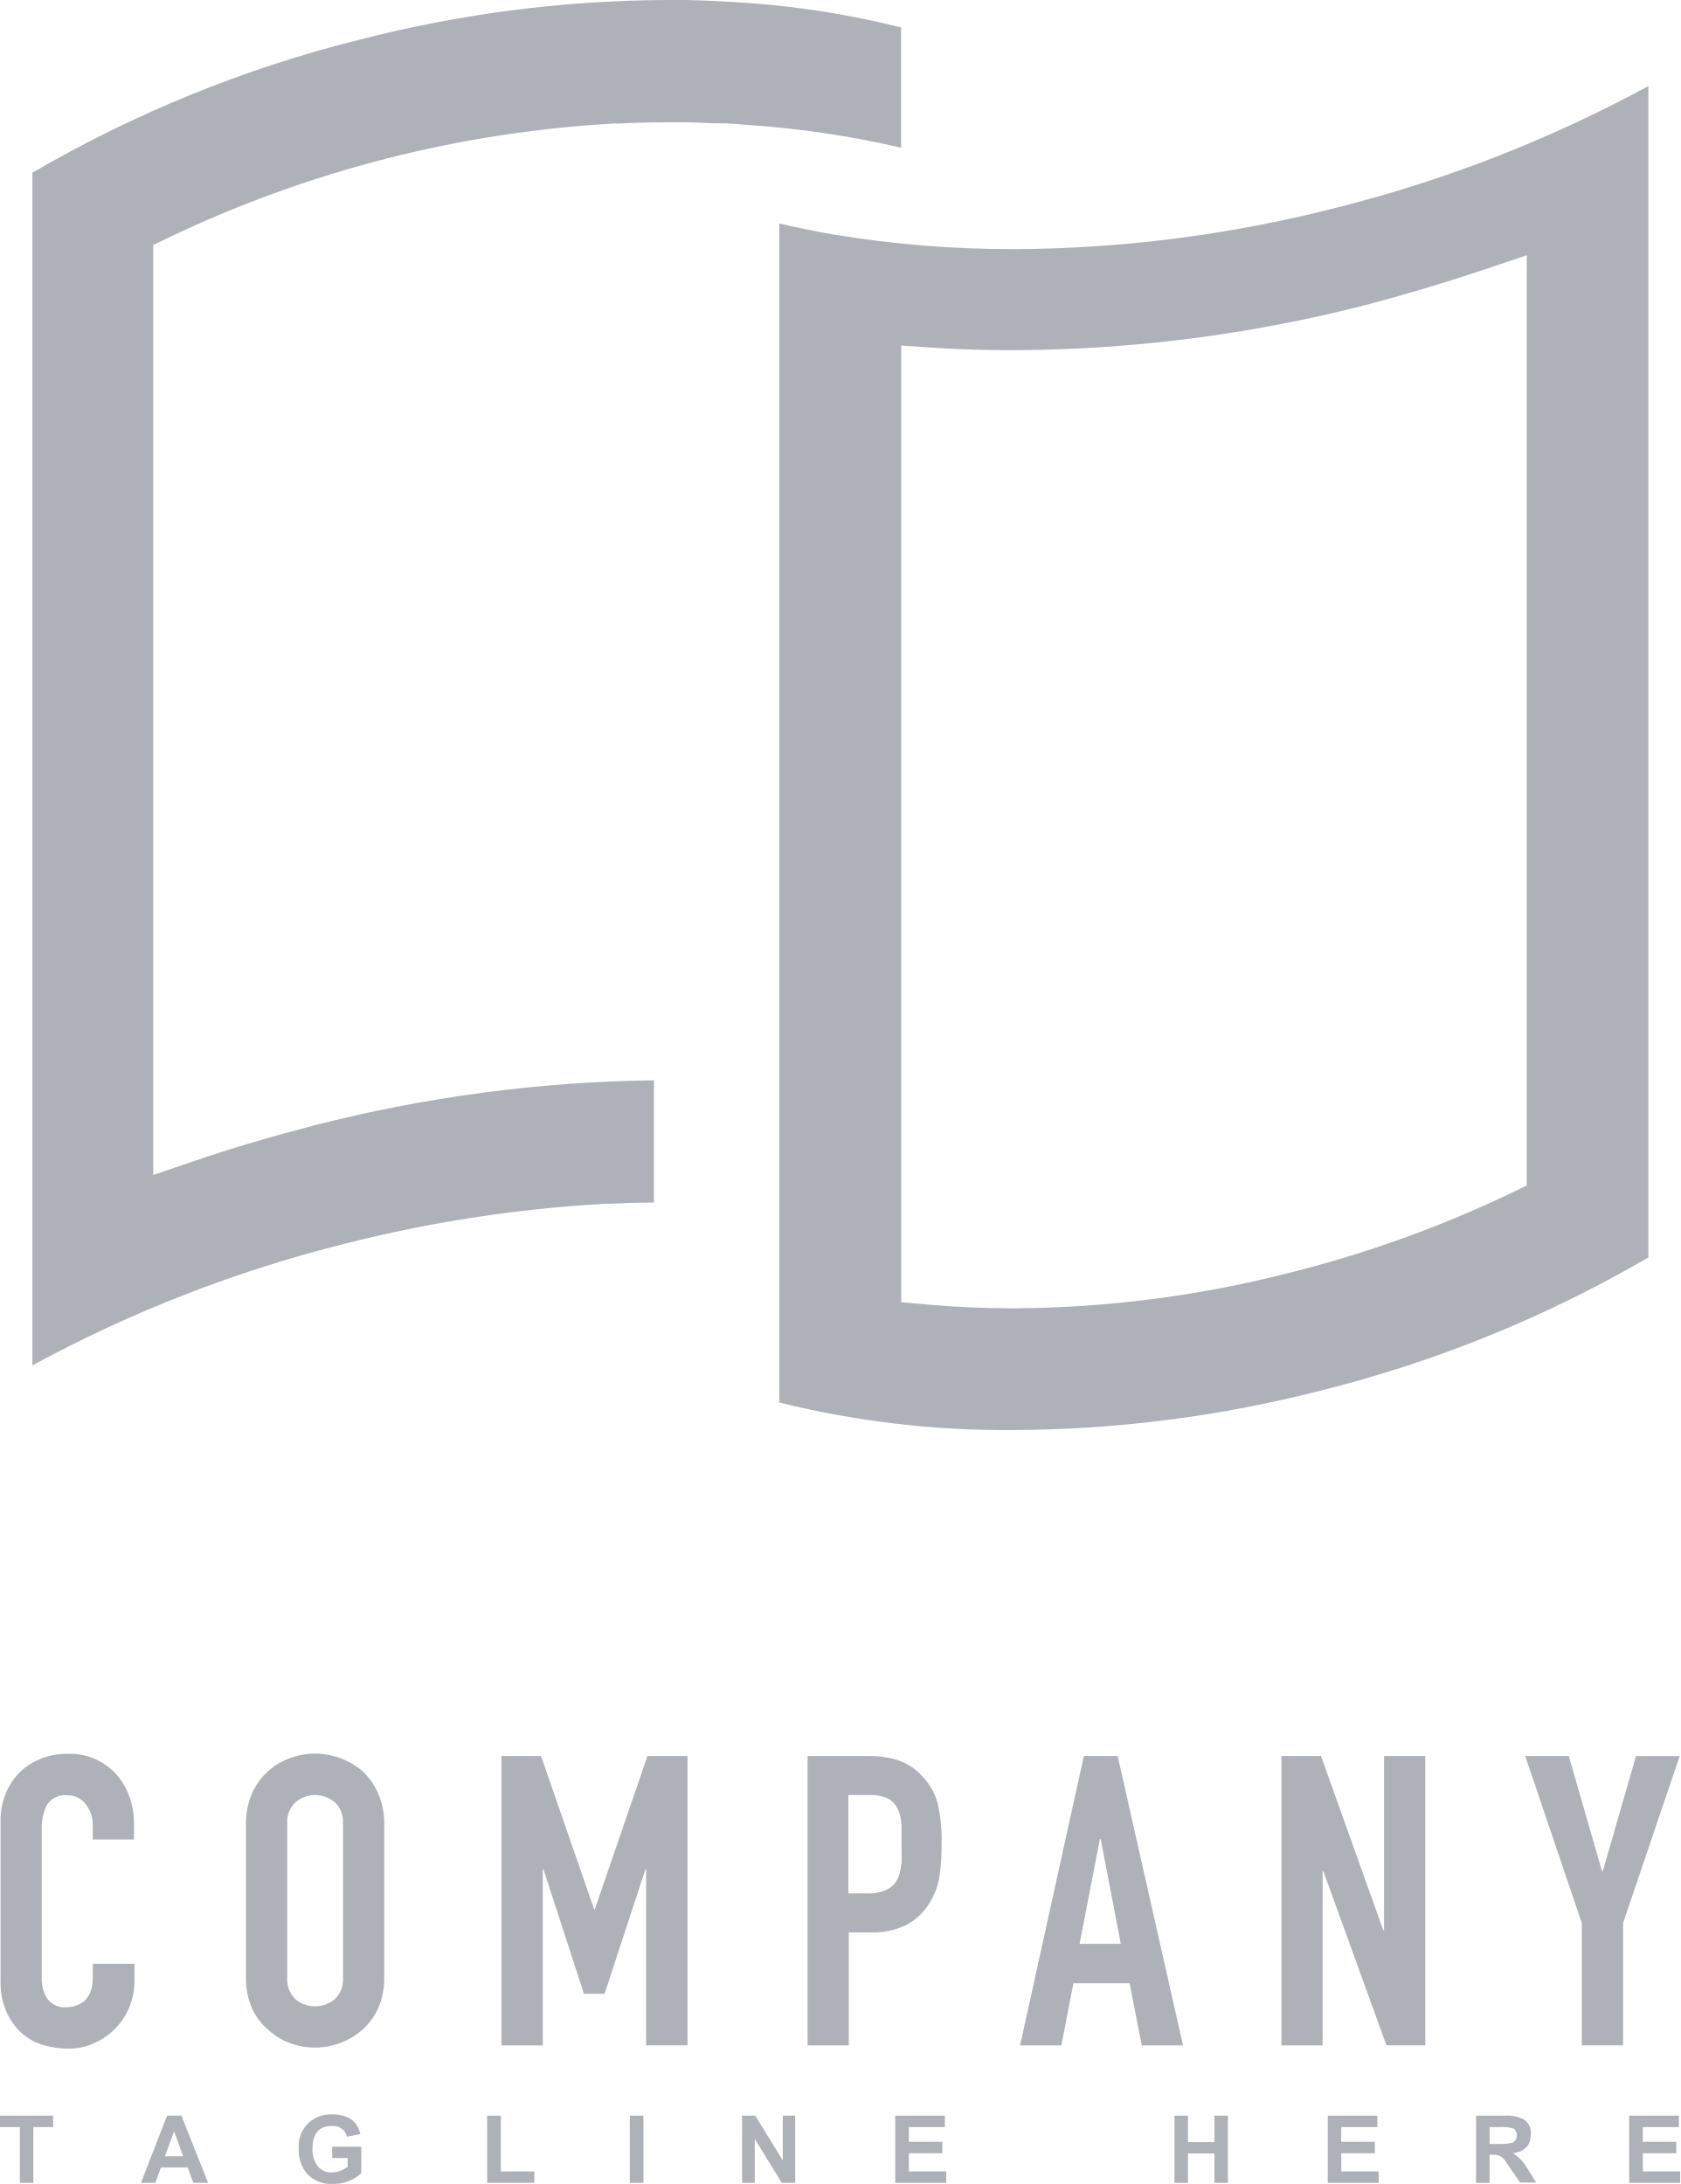
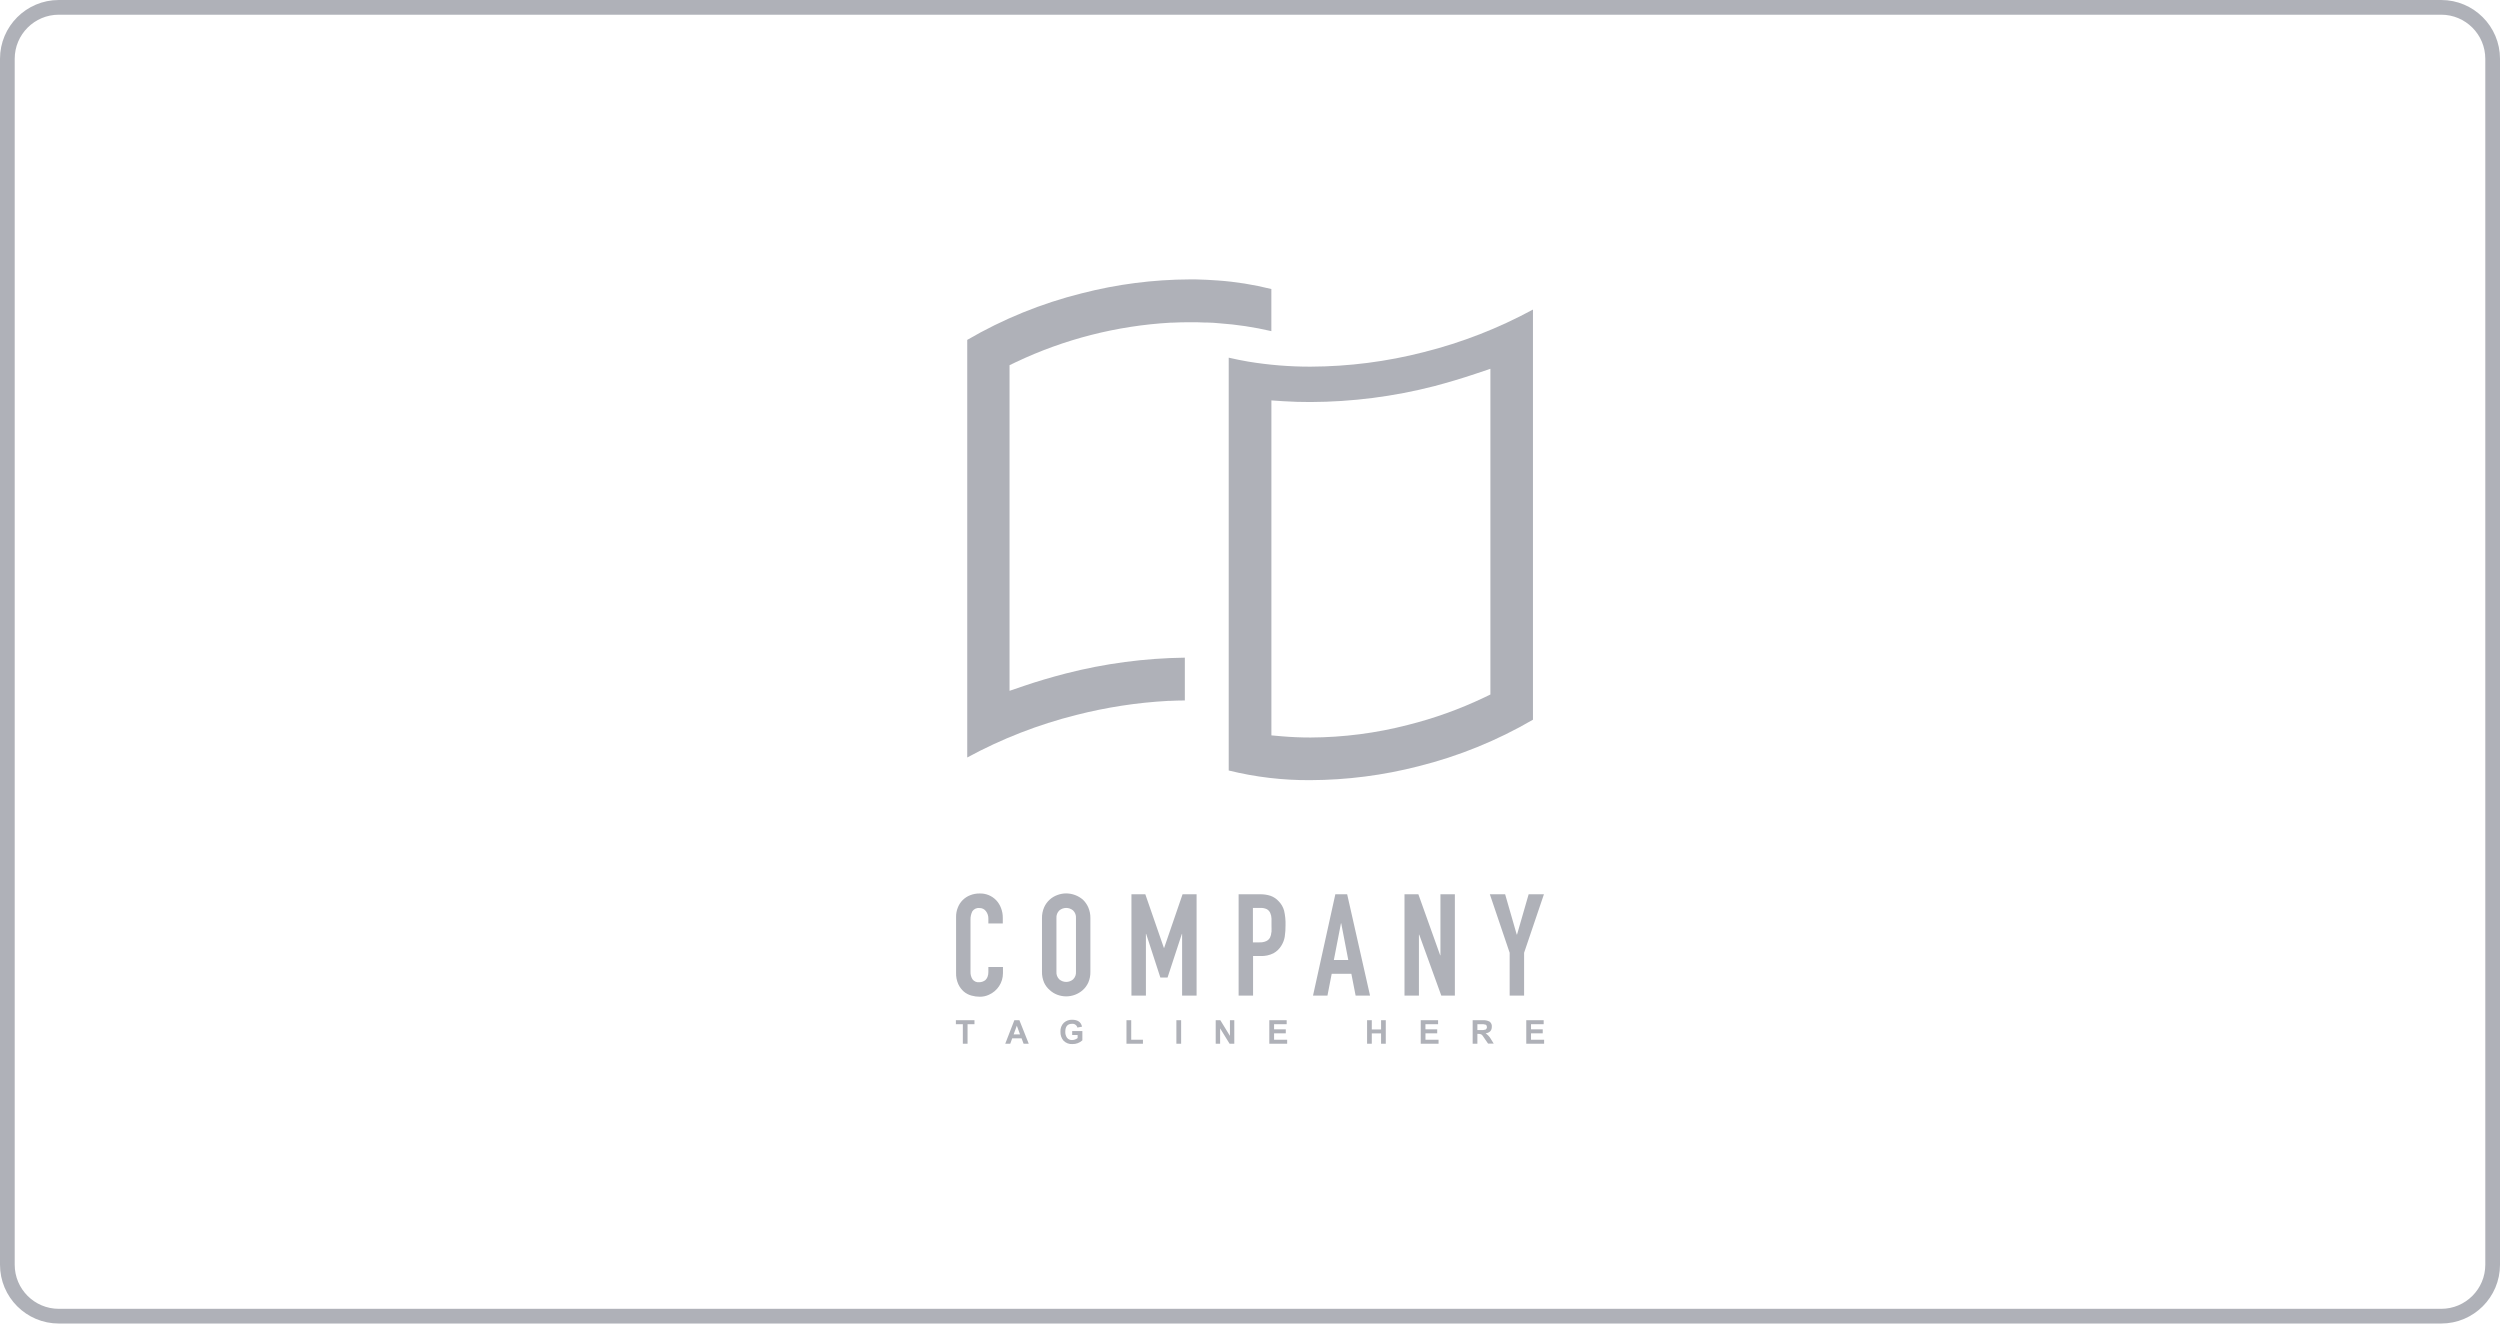
- <svg xmlns="http://www.w3.org/2000/svg" width="40" height="52" fill="none">
-   <path d="M16.977 2.935h.136c.253 0 .527.025.797.048 1.193.084 2.377.263 3.542.534V.654A21.09 21.09 0 0017.797.07 29.24 29.24 0 0016.319 0h-.427c-2.475.01-4.94.327-7.337.946-2.73.68-5.35 1.747-7.784 3.166v28.397a31.634 31.634 0 017.42-2.892 32.36 32.36 0 016.228-.956h.084c.351-.018.703-.028 1.065-.03v-2.91a34.328 34.328 0 00-8.095 1.076c-.98.255-1.925.53-2.813.834l-1.012.344V5.833l.432-.208a28.275 28.275 0 0110.516-2.683.627.627 0 01.091 0c.403-.02.808-.03 1.205-.03h.455c.21.005.42.01.63.023z" fill="#AFB1B8" />
-   <path d="M24.11 5.932a25.913 25.913 0 01-4.234-.343c-.45-.076-.893-.168-1.323-.267v28.071c1.82.451 3.69.671 5.565.656a29.943 29.943 0 007.337-.943 29.815 29.815 0 007.786-3.166V2.05a31.777 31.777 0 01-7.417 2.893c-2.52.648-5.112.98-7.713.99zm11.225.486l1.012-.34v22.148l-.433.209a27.763 27.763 0 01-5.173 1.858c-2.163.56-4.387.848-6.62.857-.668 0-1.33-.028-1.973-.083l-.693-.062V8.228l.807.054c.587.038 1.194.056 1.854.056 2.835-.01 5.659-.372 8.406-1.078.944-.25 1.882-.53 2.813-.842zM2.737 42.212a1.492 1.492 0 00-1.125-.455 1.676 1.676 0 00-.65.122 1.463 1.463 0 00-.832.842c-.08.2-.12.413-.117.628v3.794c-.01.268.042.533.149.778.09.195.219.368.38.509.151.128.33.22.52.27.185.051.376.078.567.078.212.002.42-.043.612-.132a1.6 1.6 0 00.96-1.465v-.424h-.992v.338a.881.881 0 01-.059.338.608.608 0 01-.144.214.697.697 0 01-.415.145.504.504 0 01-.465-.204.899.899 0 01-.132-.508v-3.538c-.006-.196.036-.39.122-.567a.507.507 0 01.485-.229.527.527 0 01.443.214.806.806 0 01.165.509v.328h.981v-.387a1.788 1.788 0 00-.121-.663 1.563 1.563 0 00-.332-.535zM8.629 42.169a1.765 1.765 0 00-1.128-.417c-.202 0-.403.037-.592.107A1.558 1.558 0 006 42.7c-.1.231-.15.482-.145.734v3.64c-.006.255.043.51.145.744.09.196.22.37.384.509.152.14.33.25.524.32a1.712 1.712 0 001.72-.32c.158-.142.286-.315.374-.509.102-.234.151-.489.145-.745v-3.639a1.77 1.77 0 00-.145-.735 1.643 1.643 0 00-.374-.531zm-.463 4.905a.654.654 0 01-.197.527.727.727 0 01-.934 0 .652.652 0 01-.197-.527v-3.639a.655.655 0 01.197-.526.726.726 0 01.934 0 .65.65 0 01.197.526v3.64zM16.367 48.7v-6.89h-.953l-1.253 3.647h-.017L12.88 41.81h-.943v6.89h.984v-4.191h.018l.963 2.962h.491l.972-2.962h.017v4.19h.984zM21.958 42.294c-.152-.17-.343-.3-.557-.377a2.184 2.184 0 00-.713-.107h-1.462v6.89h.981v-2.691h.506c.307.014.611-.051.886-.188a1.43 1.43 0 00.538-.527c.114-.183.19-.387.226-.6a4.9 4.9 0 00.053-.783c.01-.331-.023-.662-.096-.984a1.467 1.467 0 00-.362-.633zm-.506 2.1a.868.868 0 01-.091.358.552.552 0 01-.253.242 1.007 1.007 0 01-.463.087h-.448v-2.342h.506a.941.941 0 01.443.086.556.556 0 01.23.254c.054.121.083.252.086.384v.458c0 .16.01.325 0 .473h-.01zM26.608 41.81h-.805l-1.518 6.89h.982l.288-1.48h1.338l.289 1.48h.982l-1.556-6.89zm-.906 4.471l.483-2.497h.018l.48 2.497h-.981zM32.95 45.96h-.018l-1.483-4.15h-.943v6.89h.981v-4.143h.02l1.5 4.142h.924V41.81h-.981v4.15zM38.948 41.81l-.79 2.74h-.02l-.79-2.74H36.31l1.348 3.978v2.911h.982v-2.911l1.348-3.977h-1.04zM0 50.645h.473v1.327h.321v-1.327h.47v-.272H0v.272zM3.977 50.373l-.62 1.599h.341l.132-.364h.637l.137.364h.35l-.636-1.6h-.341zm-.05.966l.217-.593.217.593h-.435zM7.908 51.382h.37v.206a.613.613 0 01-.38.135.404.404 0 01-.34-.153.669.669 0 01-.118-.417c0-.356.154-.534.46-.534a.337.337 0 01.362.255l.316-.062c-.068-.312-.293-.47-.678-.47a.804.804 0 00-.559.206.78.78 0 00-.23.615.873.873 0 00.205.6.776.776 0 00.607.235.96.96 0 00.678-.255v-.63h-.693v.27zM11.923 50.373h-.324v1.599h1.12V51.7h-.796v-1.327zM15.318 50.373h-.324v1.599h.324v-1.6zM18.636 51.44l-.655-1.067h-.314v1.599h.301v-1.045l.643 1.045h.321v-1.6h-.296v1.069zM21.637 51.268h.797v-.272h-.797v-.351h.857v-.272h-1.181v1.599h1.214V51.7h-.89v-.432zM28.912 51.003h-.63v-.63h-.321v1.599h.321v-.7h.63v.7h.321v-1.6h-.32v.631zM31.93 51.268h.8v-.272h-.8v-.351h.86v-.272H31.61v1.599h1.212V51.7h-.89v-.432zM36.023 51.268c.278-.043.42-.19.42-.445a.383.383 0 00-.157-.356.905.905 0 00-.468-.094h-.678v1.6h.322v-.67h.063a.428.428 0 01.2.036c.047.029.086.07.114.117l.349.509h.384l-.195-.313a1.114 1.114 0 00-.354-.384zm-.324-.221h-.237v-.402h.253a.84.84 0 01.326.038.208.208 0 01.046.256.208.208 0 01-.061.07.91.91 0 01-.327.038zM39.11 51.268h.796v-.272h-.797v-.351h.86v-.272h-1.183v1.599H40V51.7h-.89v-.432z" fill="#AFB1B8" />
+ <svg xmlns="http://www.w3.org/2000/svg" width="170" height="90" fill="none">
+   <rect x=".5" y=".5" width="169" height="89" rx="3.5" stroke="#AFB1B8" />
+   <path d="M81.977 21.934h.136c.254 0 .527.026.797.049a22.64 22.64 0 013.542.534v-2.863c-1.2-.301-2.422-.496-3.656-.583A29.224 29.224 0 0081.32 19h-.427c-2.475.01-4.94.327-7.337.946-2.73.68-5.35 1.747-7.784 3.166v28.397a31.633 31.633 0 017.42-2.892 32.36 32.36 0 016.228-.956h.084c.352-.018.703-.028 1.065-.03v-2.91a34.329 34.329 0 00-8.095 1.076c-.98.255-1.925.53-2.813.834l-1.012.344V24.833l.432-.208a28.276 28.276 0 0110.516-2.683.63.63 0 01.091 0c.403-.02.808-.03 1.205-.03h.455c.21.005.42.01.63.023z" fill="#AFB1B8" />
+   <path d="M89.111 24.933a25.925 25.925 0 01-4.235-.344 22.97 22.97 0 01-1.323-.267v28.072c1.82.45 3.69.67 5.566.656a29.943 29.943 0 007.336-.944 29.806 29.806 0 007.786-3.166V21.05a31.765 31.765 0 01-7.417 2.893c-2.52.648-5.111.98-7.713.99zm11.224.485l1.012-.34v22.148l-.432.209a27.772 27.772 0 01-5.174 1.859c-2.163.56-4.386.847-6.62.857-.668 0-1.33-.028-1.973-.084l-.693-.061V27.228l.807.054a28.38 28.38 0 001.854.056 34.263 34.263 0 008.406-1.078c.944-.25 1.882-.529 2.813-.842zM67.737 61.212a1.492 1.492 0 00-1.125-.455 1.672 1.672 0 00-.65.122 1.464 1.464 0 00-.832.842c-.08.2-.12.413-.117.628v3.794c-.01.267.042.533.149.778.09.195.219.368.38.509.151.127.33.22.52.27.185.051.376.078.567.078.212.002.42-.043.612-.132a1.599 1.599 0 00.96-1.465v-.424h-.992v.338a.881.881 0 01-.059.338.609.609 0 01-.144.214.697.697 0 01-.415.145.503.503 0 01-.465-.204.898.898 0 01-.132-.508v-3.538c-.006-.196.036-.39.122-.567a.507.507 0 01.485-.229.527.527 0 01.443.214.806.806 0 01.165.509v.328h.981v-.387a1.786 1.786 0 00-.121-.664 1.562 1.562 0 00-.332-.534zM73.629 61.17a1.765 1.765 0 00-1.129-.418c-.202 0-.402.037-.591.107A1.558 1.558 0 0071 61.7c-.1.231-.15.482-.145.735v3.638c-.007.256.043.51.144.746.09.195.221.369.385.508.151.14.33.25.523.32.19.07.39.106.592.107a1.715 1.715 0 001.129-.427c.158-.142.285-.315.374-.508.102-.235.151-.49.144-.746v-3.639a1.771 1.771 0 00-.144-.734 1.644 1.644 0 00-.374-.532zm-.463 4.904a.654.654 0 01-.198.527.726.726 0 01-.933 0 .653.653 0 01-.197-.527v-3.639a.656.656 0 01.197-.526.727.727 0 01.933 0 .651.651 0 01.198.526v3.64zM81.368 67.7v-6.89h-.954l-1.252 3.647h-.018l-1.262-3.646h-.944v6.888h.984v-4.19h.018l.964 2.962h.49l.972-2.962h.017v4.19h.985zM86.958 61.294c-.151-.17-.343-.3-.556-.377a2.184 2.184 0 00-.714-.107h-1.462v6.89h.982v-2.691h.506c.306.014.61-.051.885-.188a1.43 1.43 0 00.539-.527c.113-.183.19-.387.225-.6a4.9 4.9 0 00.053-.783c.01-.33-.023-.662-.096-.984a1.465 1.465 0 00-.362-.633zm-.506 2.1a.868.868 0 01-.09.359.552.552 0 01-.254.241 1.006 1.006 0 01-.463.087h-.447v-2.342h.505a.942.942 0 01.443.086.556.556 0 01.23.254c.054.121.083.252.086.384v.458c0 .16.01.326 0 .473h-.01zM91.607 60.81h-.804l-1.518 6.89h.982l.288-1.48h1.338l.289 1.48h.981l-1.556-6.89zm-.905 4.471l.483-2.497h.018l.48 2.497h-.981zM97.95 64.96h-.018l-1.483-4.15h-.943v6.89h.981v-4.143h.02l1.5 4.142h.924v-6.888h-.981v4.15zM103.948 60.81l-.79 2.74h-.02l-.789-2.74h-1.04l1.348 3.978v2.911h.982v-2.911l1.348-3.977h-1.039zM65 69.644h.473v1.328h.321v-1.328h.47v-.272H65v.272zM68.977 69.372l-.62 1.6h.341l.132-.364h.638l.136.364h.35l-.636-1.6h-.341zm-.05.967l.217-.593.217.593h-.435zM72.908 70.382h.37v.206a.613.613 0 01-.38.135.404.404 0 01-.34-.153.67.67 0 01-.118-.417c0-.356.154-.534.46-.534a.337.337 0 01.362.255l.316-.061c-.068-.313-.293-.47-.678-.47a.804.804 0 00-.559.205.78.78 0 00-.23.615.872.872 0 00.205.6.776.776 0 00.607.234.96.96 0 00.678-.254v-.63h-.693v.27zM76.922 69.372H76.6v1.6h1.12V70.7h-.797v-1.328zM80.317 69.372h-.323v1.6h.323v-1.6zM83.636 70.44l-.655-1.068h-.313v1.6h.3v-1.045l.643 1.045h.321v-1.6h-.296v1.069zM86.637 70.267h.797v-.272h-.797v-.35h.857v-.273h-1.181v1.6h1.214V70.7h-.89v-.433zM93.912 70.003h-.63v-.63h-.321v1.599h.321v-.7h.63v.7h.321v-1.6h-.32v.631zM96.93 70.267h.8v-.272h-.8v-.35h.86v-.273H96.61v1.6h1.212V70.7h-.89v-.433zM101.023 70.268c.279-.044.42-.191.42-.445a.38.38 0 00-.156-.356.905.905 0 00-.468-.094h-.678v1.599h.321v-.669h.063a.431.431 0 01.2.036c.047.029.086.069.114.117l.349.508h.384l-.194-.312a1.113 1.113 0 00-.355-.384zm-.323-.222h-.238v-.401h.253a.838.838 0 01.326.038.2.2 0 01.054.075.22.22 0 01.017.091.215.215 0 01-.086.16.912.912 0 01-.326.037zM104.109 70.267h.797v-.272h-.797v-.35h.861v-.273h-1.184v1.6H105V70.7h-.891v-.433z" fill="#AFB1B8" />
</svg>
